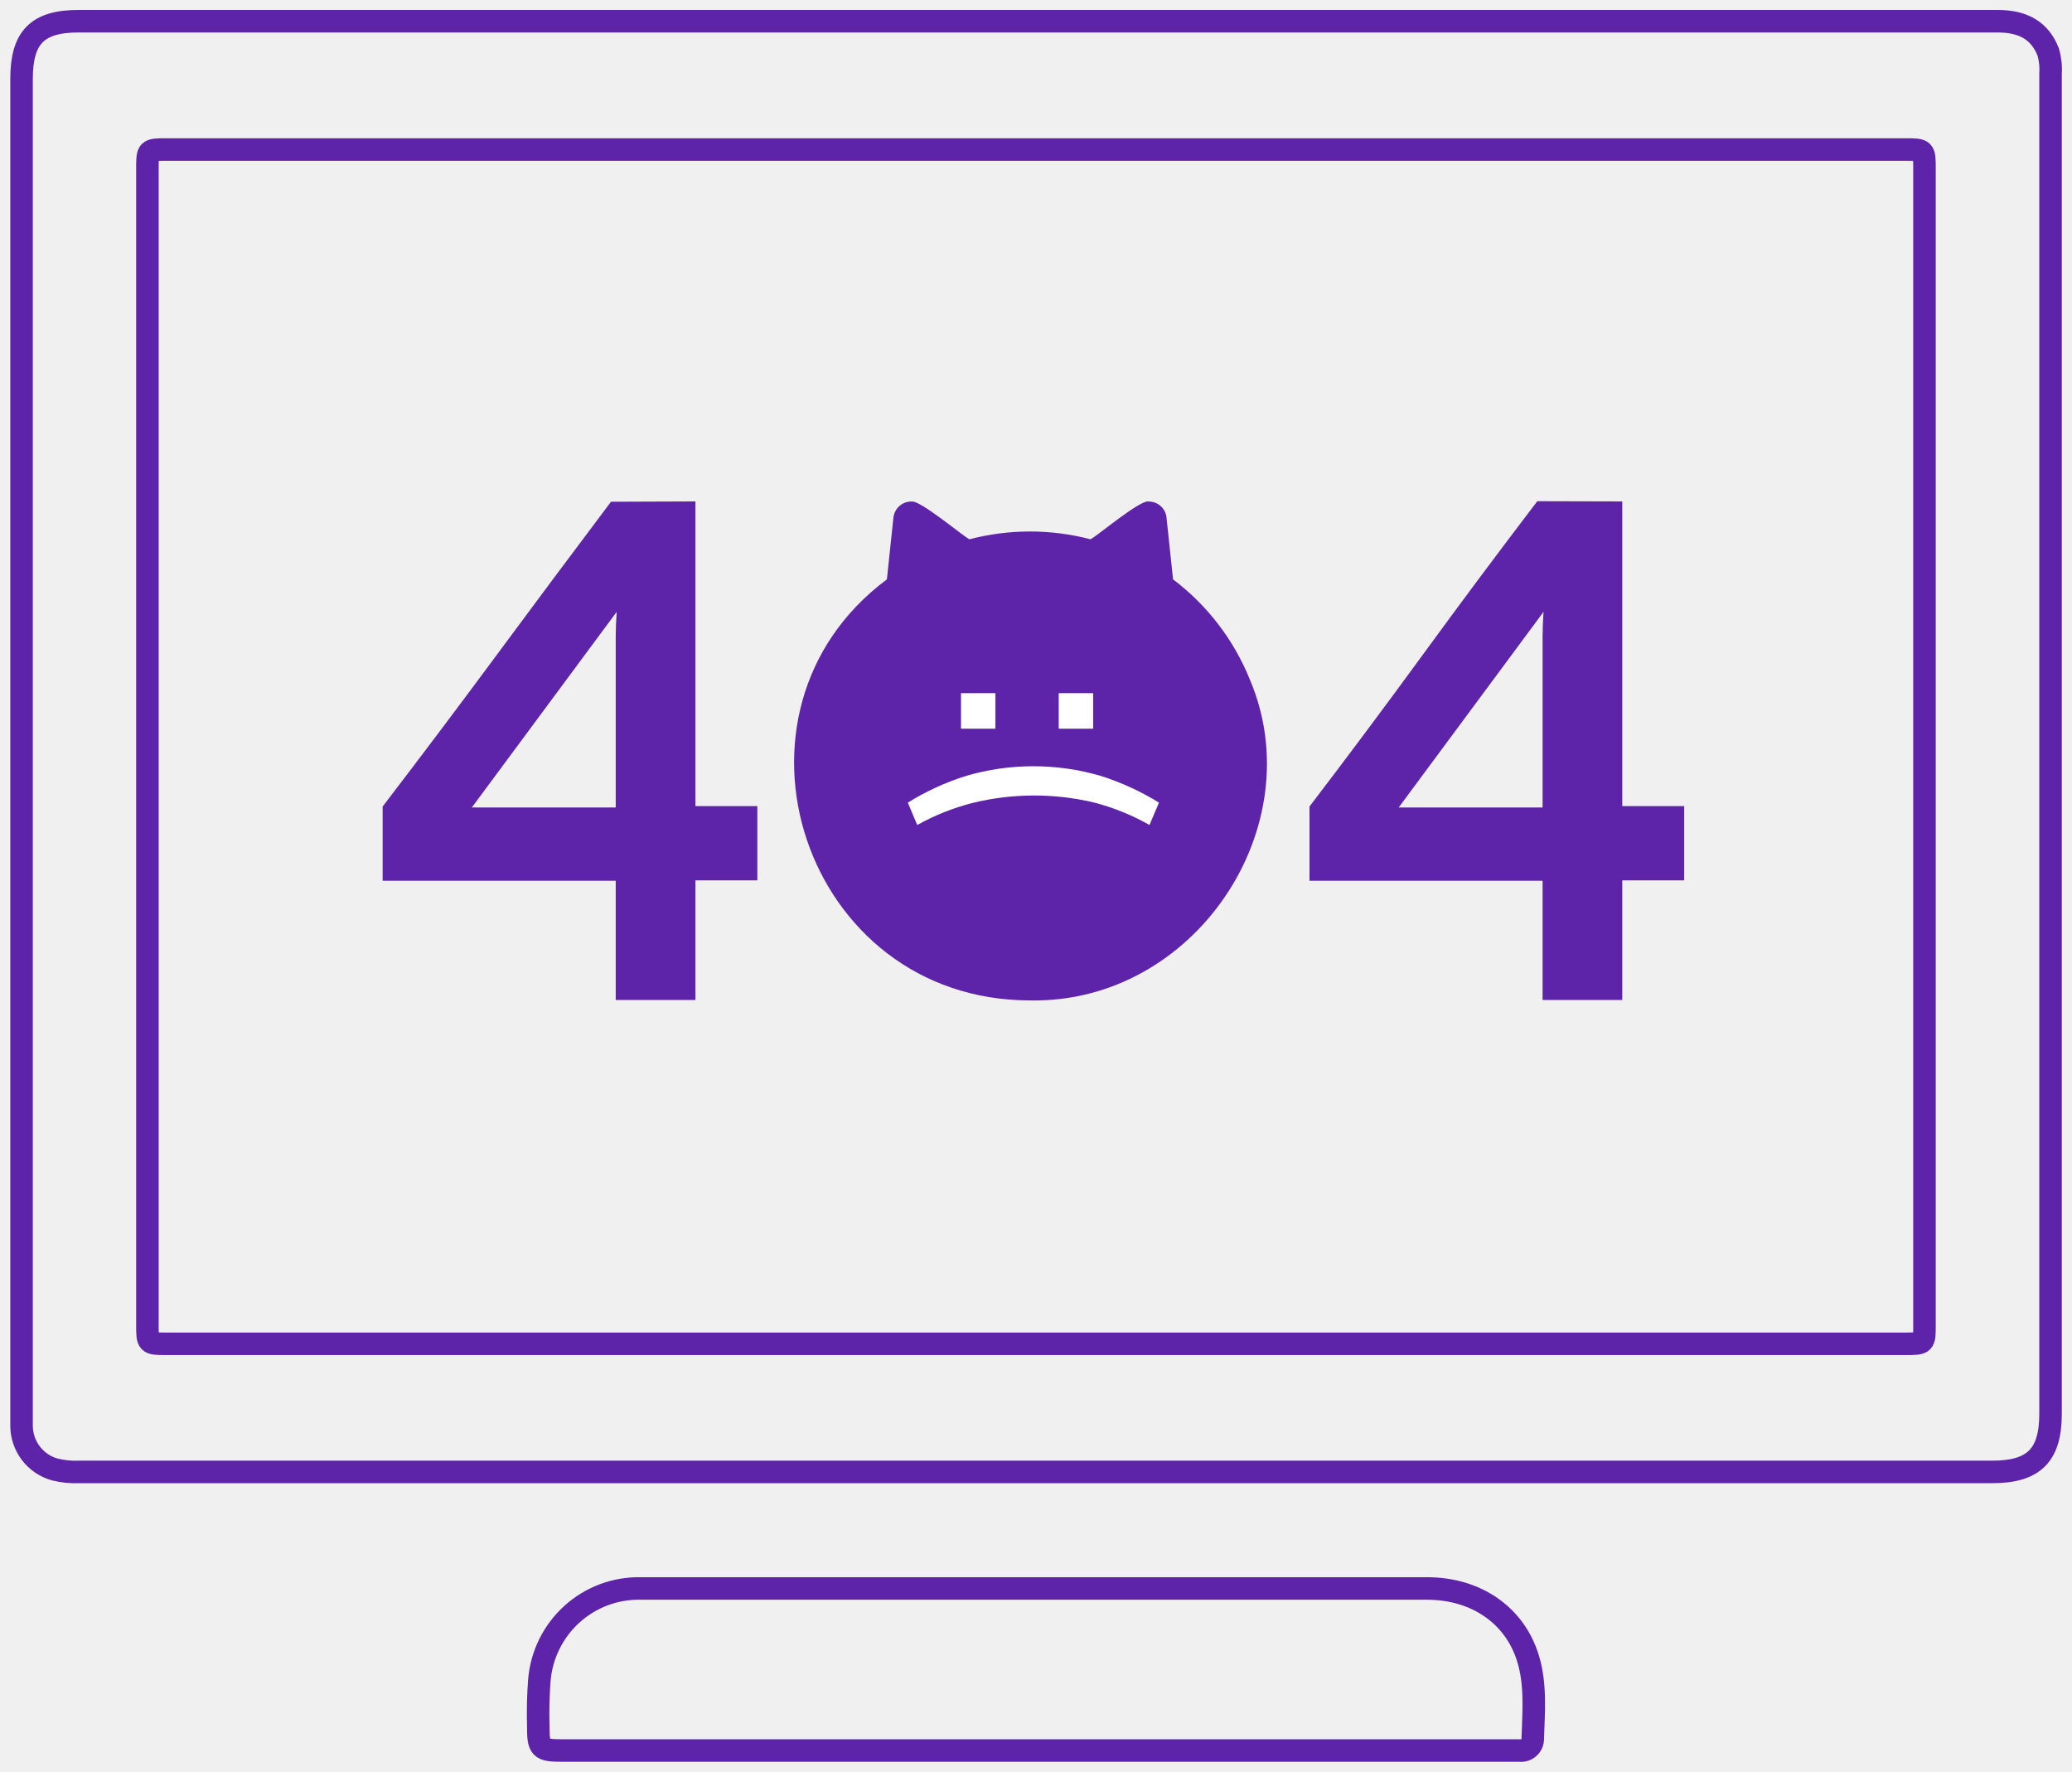
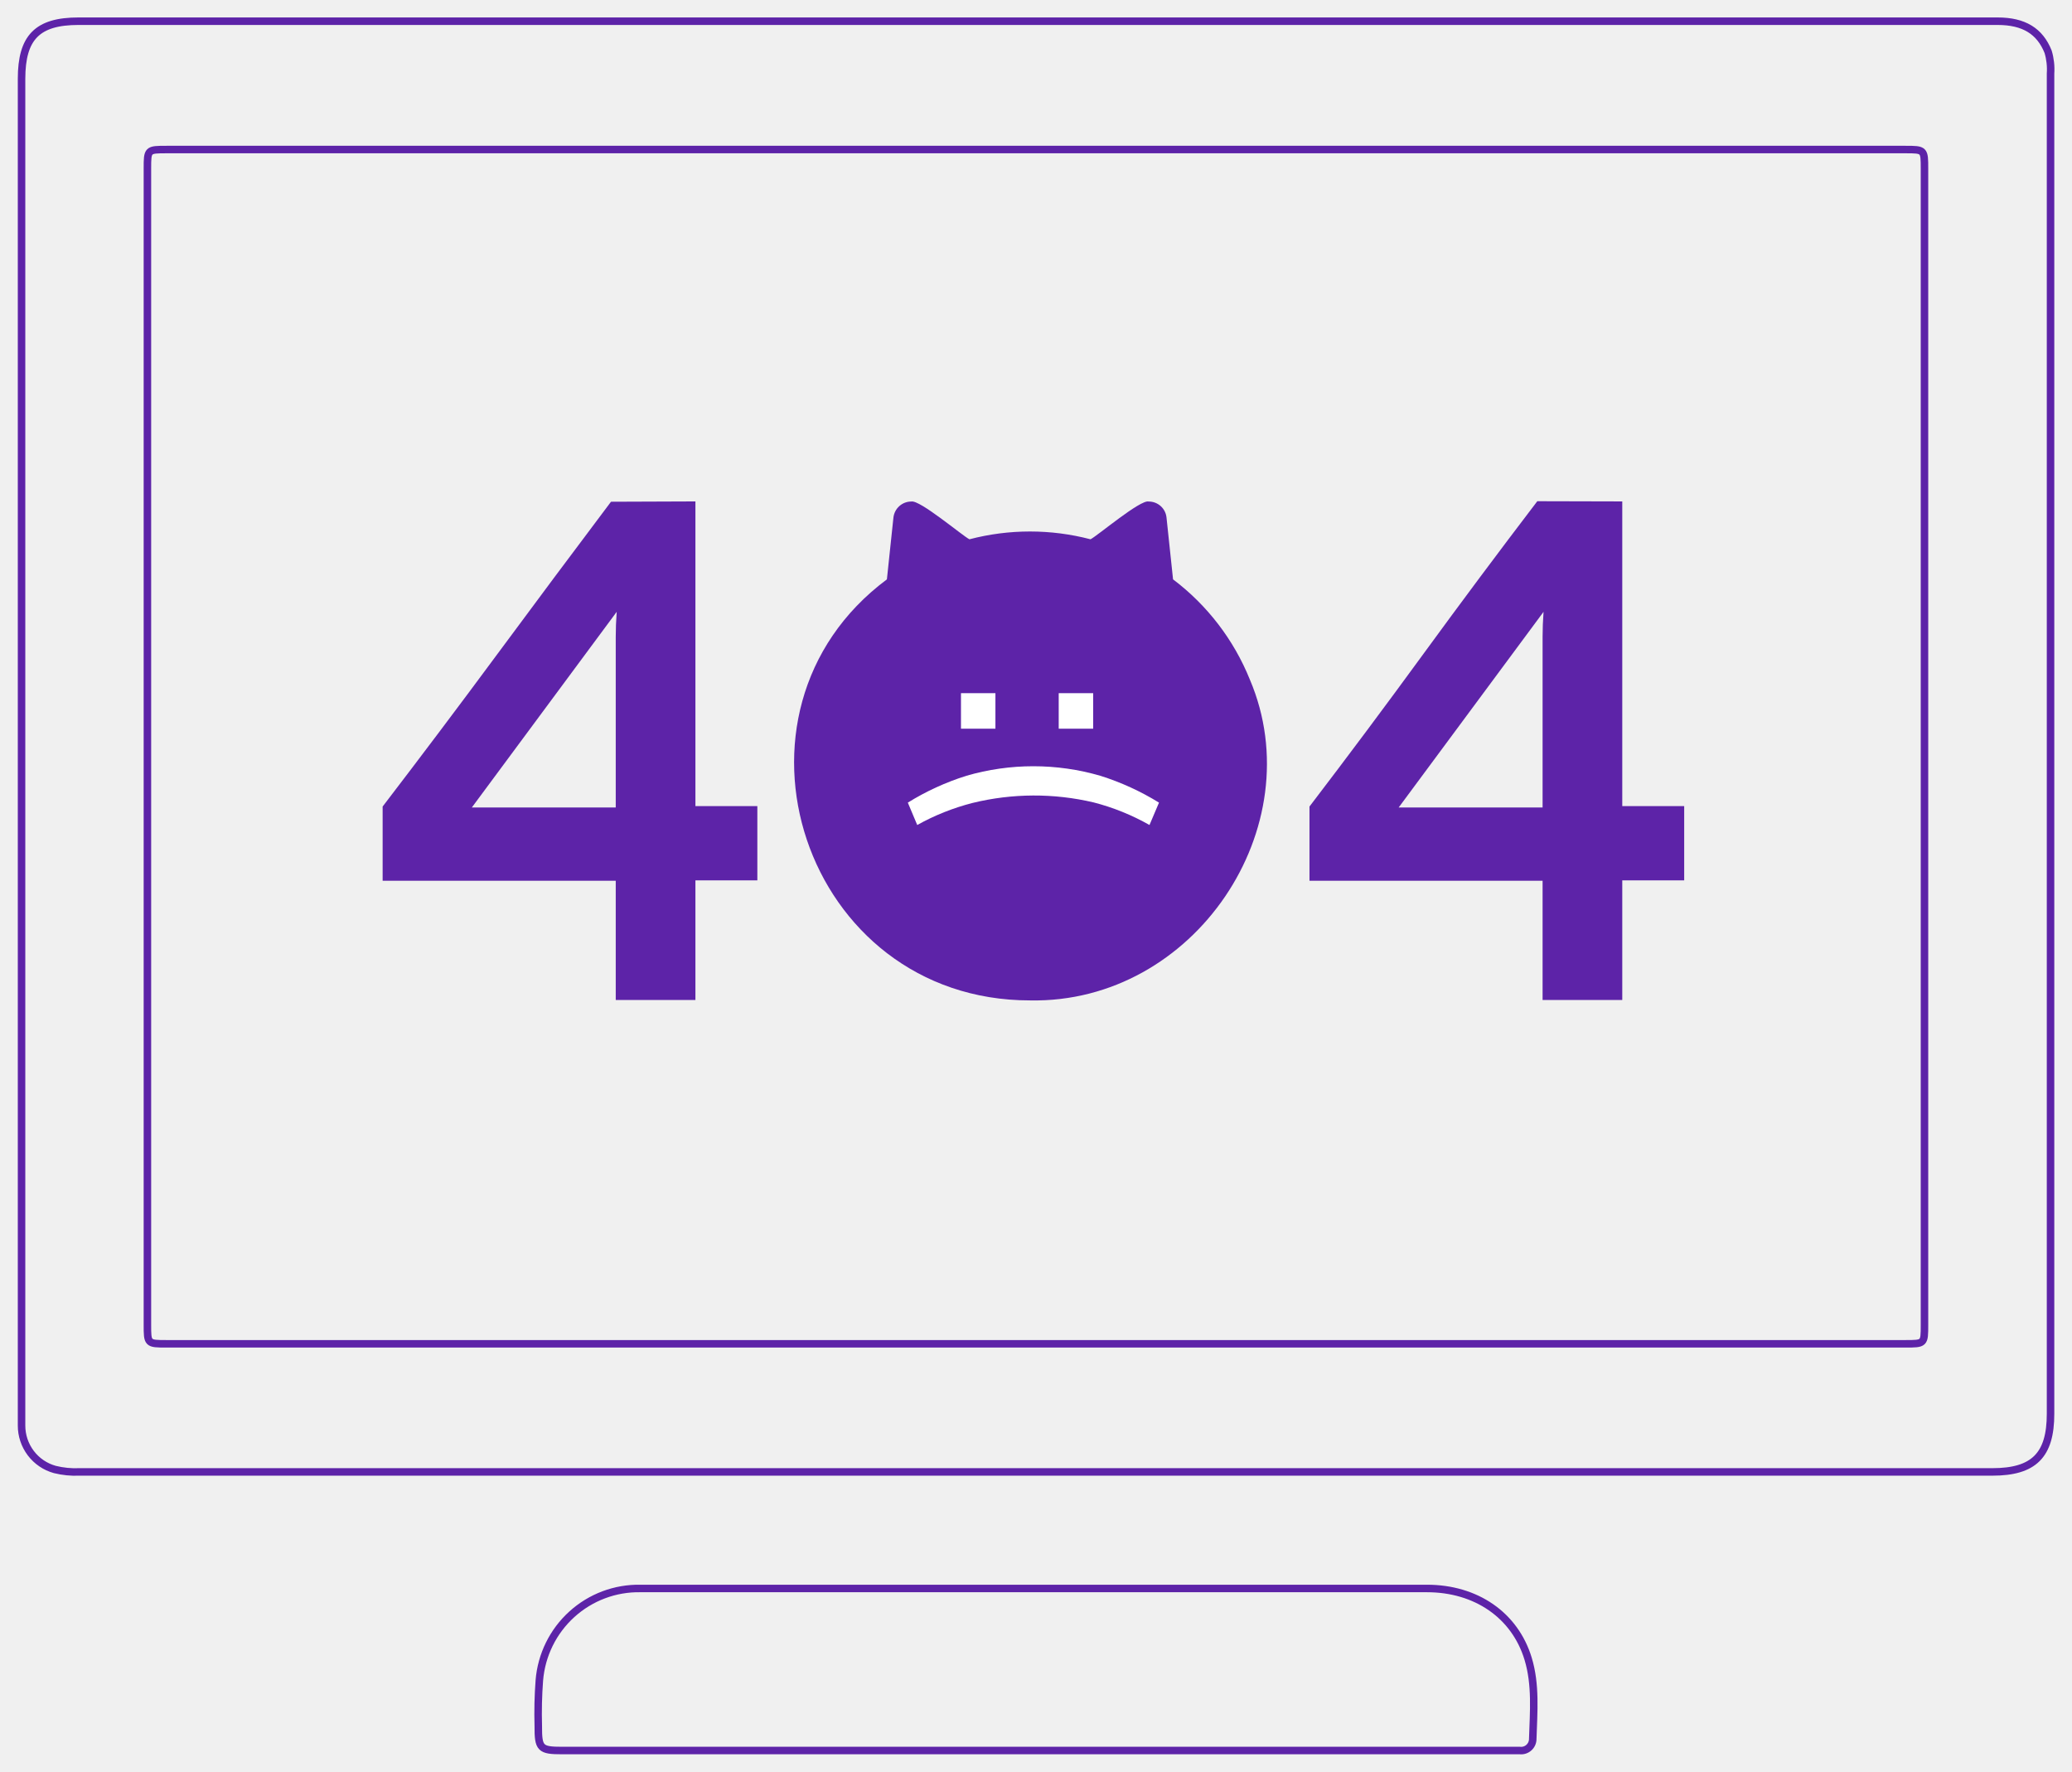
<svg xmlns="http://www.w3.org/2000/svg" width="276" height="236" viewBox="0 0 276 236" fill="none">
-   <path d="M138 2.825H266.09C269.609 2.825 271.721 4.153 272.819 6.894C273.1 7.836 273.21 8.822 273.142 9.804V188.322C273.142 193.846 270.918 196.064 265.386 196.064H10.557C9.463 196.112 8.368 196.002 7.305 195.739C6.027 195.386 4.901 194.62 4.1 193.561C3.298 192.501 2.867 191.207 2.871 189.876C2.871 189.354 2.871 188.831 2.871 188.308V10.51C2.871 4.973 4.983 2.825 10.458 2.825H138ZM137.887 178.999H253.788C256.35 178.999 256.35 178.999 256.35 176.484C256.35 125.176 256.35 73.849 256.35 22.504C256.35 19.933 256.35 19.919 253.816 19.919H22.211C19.65 19.919 19.636 19.919 19.636 22.461V176.442C19.636 178.985 19.636 178.999 22.183 178.999H137.887Z" stroke="#5D23A8" stroke-width="3" stroke-miterlimit="10" />
-   <path d="M137.999 233.175H74.897C71.955 233.175 71.688 232.92 71.702 229.897C71.644 227.876 71.691 225.853 71.843 223.837C72.115 220.456 73.661 217.307 76.167 215.031C78.672 212.755 81.949 211.524 85.328 211.589C89.635 211.589 93.956 211.589 98.277 211.589H190.08C196.626 211.589 201.791 215.149 203.551 220.941C204.607 224.43 204.283 228.004 204.17 231.607C204.174 231.827 204.13 232.045 204.043 232.248C203.956 232.45 203.826 232.631 203.664 232.779C203.502 232.928 203.31 233.04 203.101 233.108C202.892 233.176 202.671 233.199 202.453 233.175H137.999Z" stroke="#5D23A8" stroke-width="3" stroke-miterlimit="10" />
+   <path d="M138 2.825H266.09C269.609 2.825 271.721 4.153 272.819 6.894C273.1 7.836 273.21 8.822 273.142 9.804V188.322C273.142 193.846 270.918 196.064 265.386 196.064H10.557C9.463 196.112 8.368 196.002 7.305 195.739C6.027 195.386 4.901 194.62 4.1 193.561C3.298 192.501 2.867 191.207 2.871 189.876C2.871 189.354 2.871 188.831 2.871 188.308V10.51C2.871 4.973 4.983 2.825 10.458 2.825H138ZM137.887 178.999H253.788C256.35 178.999 256.35 178.999 256.35 176.484C256.35 125.176 256.35 73.849 256.35 22.504C256.35 19.933 256.35 19.919 253.816 19.919H22.211C19.65 19.919 19.636 19.919 19.636 22.461V176.442C19.636 178.985 19.636 178.999 22.183 178.999H137.887Z" stroke="#5D23A8" strokeWidth="3" stroke-miterlimit="10" />
+   <path d="M137.999 233.175H74.897C71.955 233.175 71.688 232.92 71.702 229.897C71.644 227.876 71.691 225.853 71.843 223.837C72.115 220.456 73.661 217.307 76.167 215.031C78.672 212.755 81.949 211.524 85.328 211.589C89.635 211.589 93.956 211.589 98.277 211.589H190.08C196.626 211.589 201.791 215.149 203.551 220.941C204.607 224.43 204.283 228.004 204.17 231.607C204.174 231.827 204.13 232.045 204.043 232.248C203.956 232.45 203.826 232.631 203.664 232.779C203.502 232.928 203.31 233.04 203.101 233.108C202.892 233.176 202.671 233.199 202.453 233.175H137.999Z" stroke="#5D23A8" strokeWidth="3" stroke-miterlimit="10" />
  <path d="M92.633 66.791V107.377H100.882V117.265H92.633V133.2H82.02V117.322H50.969V107.433C56.111 100.718 61.193 93.966 66.213 87.176C71.233 80.385 76.291 73.605 81.387 66.833L92.633 66.791ZM82.02 107.56V87.048C82.02 86.644 82.02 85.909 82.02 84.845C82.02 83.781 82.062 82.665 82.147 81.497L62.849 107.56H82.02Z" fill="#5D23A8" />
  <path d="M216.093 66.791V107.377H224.342V117.265H216.093V133.2H205.48V117.322H174.429V107.433C179.571 100.7 184.629 93.924 189.602 87.105C194.576 80.287 199.634 73.506 204.776 66.763L216.093 66.791ZM205.48 107.56V87.048C205.48 86.644 205.48 85.909 205.48 84.845C205.48 83.781 205.522 82.665 205.607 81.497L186.309 107.56H205.48Z" fill="#5D23A8" />
  <path d="M166.489 90.524C164.349 85.224 160.811 80.609 156.256 77.174C156.256 77.004 155.383 69.094 155.383 68.924C155.321 68.341 155.045 67.802 154.609 67.412C154.167 67.018 153.596 66.802 153.004 66.805C151.907 66.522 146.206 71.354 145.263 71.834C139.974 70.45 134.42 70.45 129.132 71.834C128.146 71.326 122.516 66.551 121.39 66.805C120.804 66.804 120.238 67.02 119.799 67.41C119.361 67.801 119.08 68.34 119.011 68.924C119.011 69.094 118.139 76.99 118.139 77.174C94.421 94.846 107.047 133.257 137.211 133.257C159.113 133.681 174.836 110.16 166.489 90.524Z" fill="#5D23A8" />
  <path d="M145.615 97.064H141.026V92.332H145.615V97.064ZM132.595 97.064H128.006V92.332H132.595V97.064Z" fill="white" />
  <path d="M122.179 109.891L120.926 106.911C123.366 105.397 125.986 104.197 128.724 103.337C134.553 101.641 140.743 101.641 146.572 103.337C149.313 104.199 151.937 105.4 154.384 106.911L153.117 109.891C150.778 108.564 148.274 107.553 145.671 106.882C140.368 105.634 134.846 105.659 129.554 106.953C126.98 107.611 124.501 108.598 122.179 109.891Z" fill="white" />
</svg>
